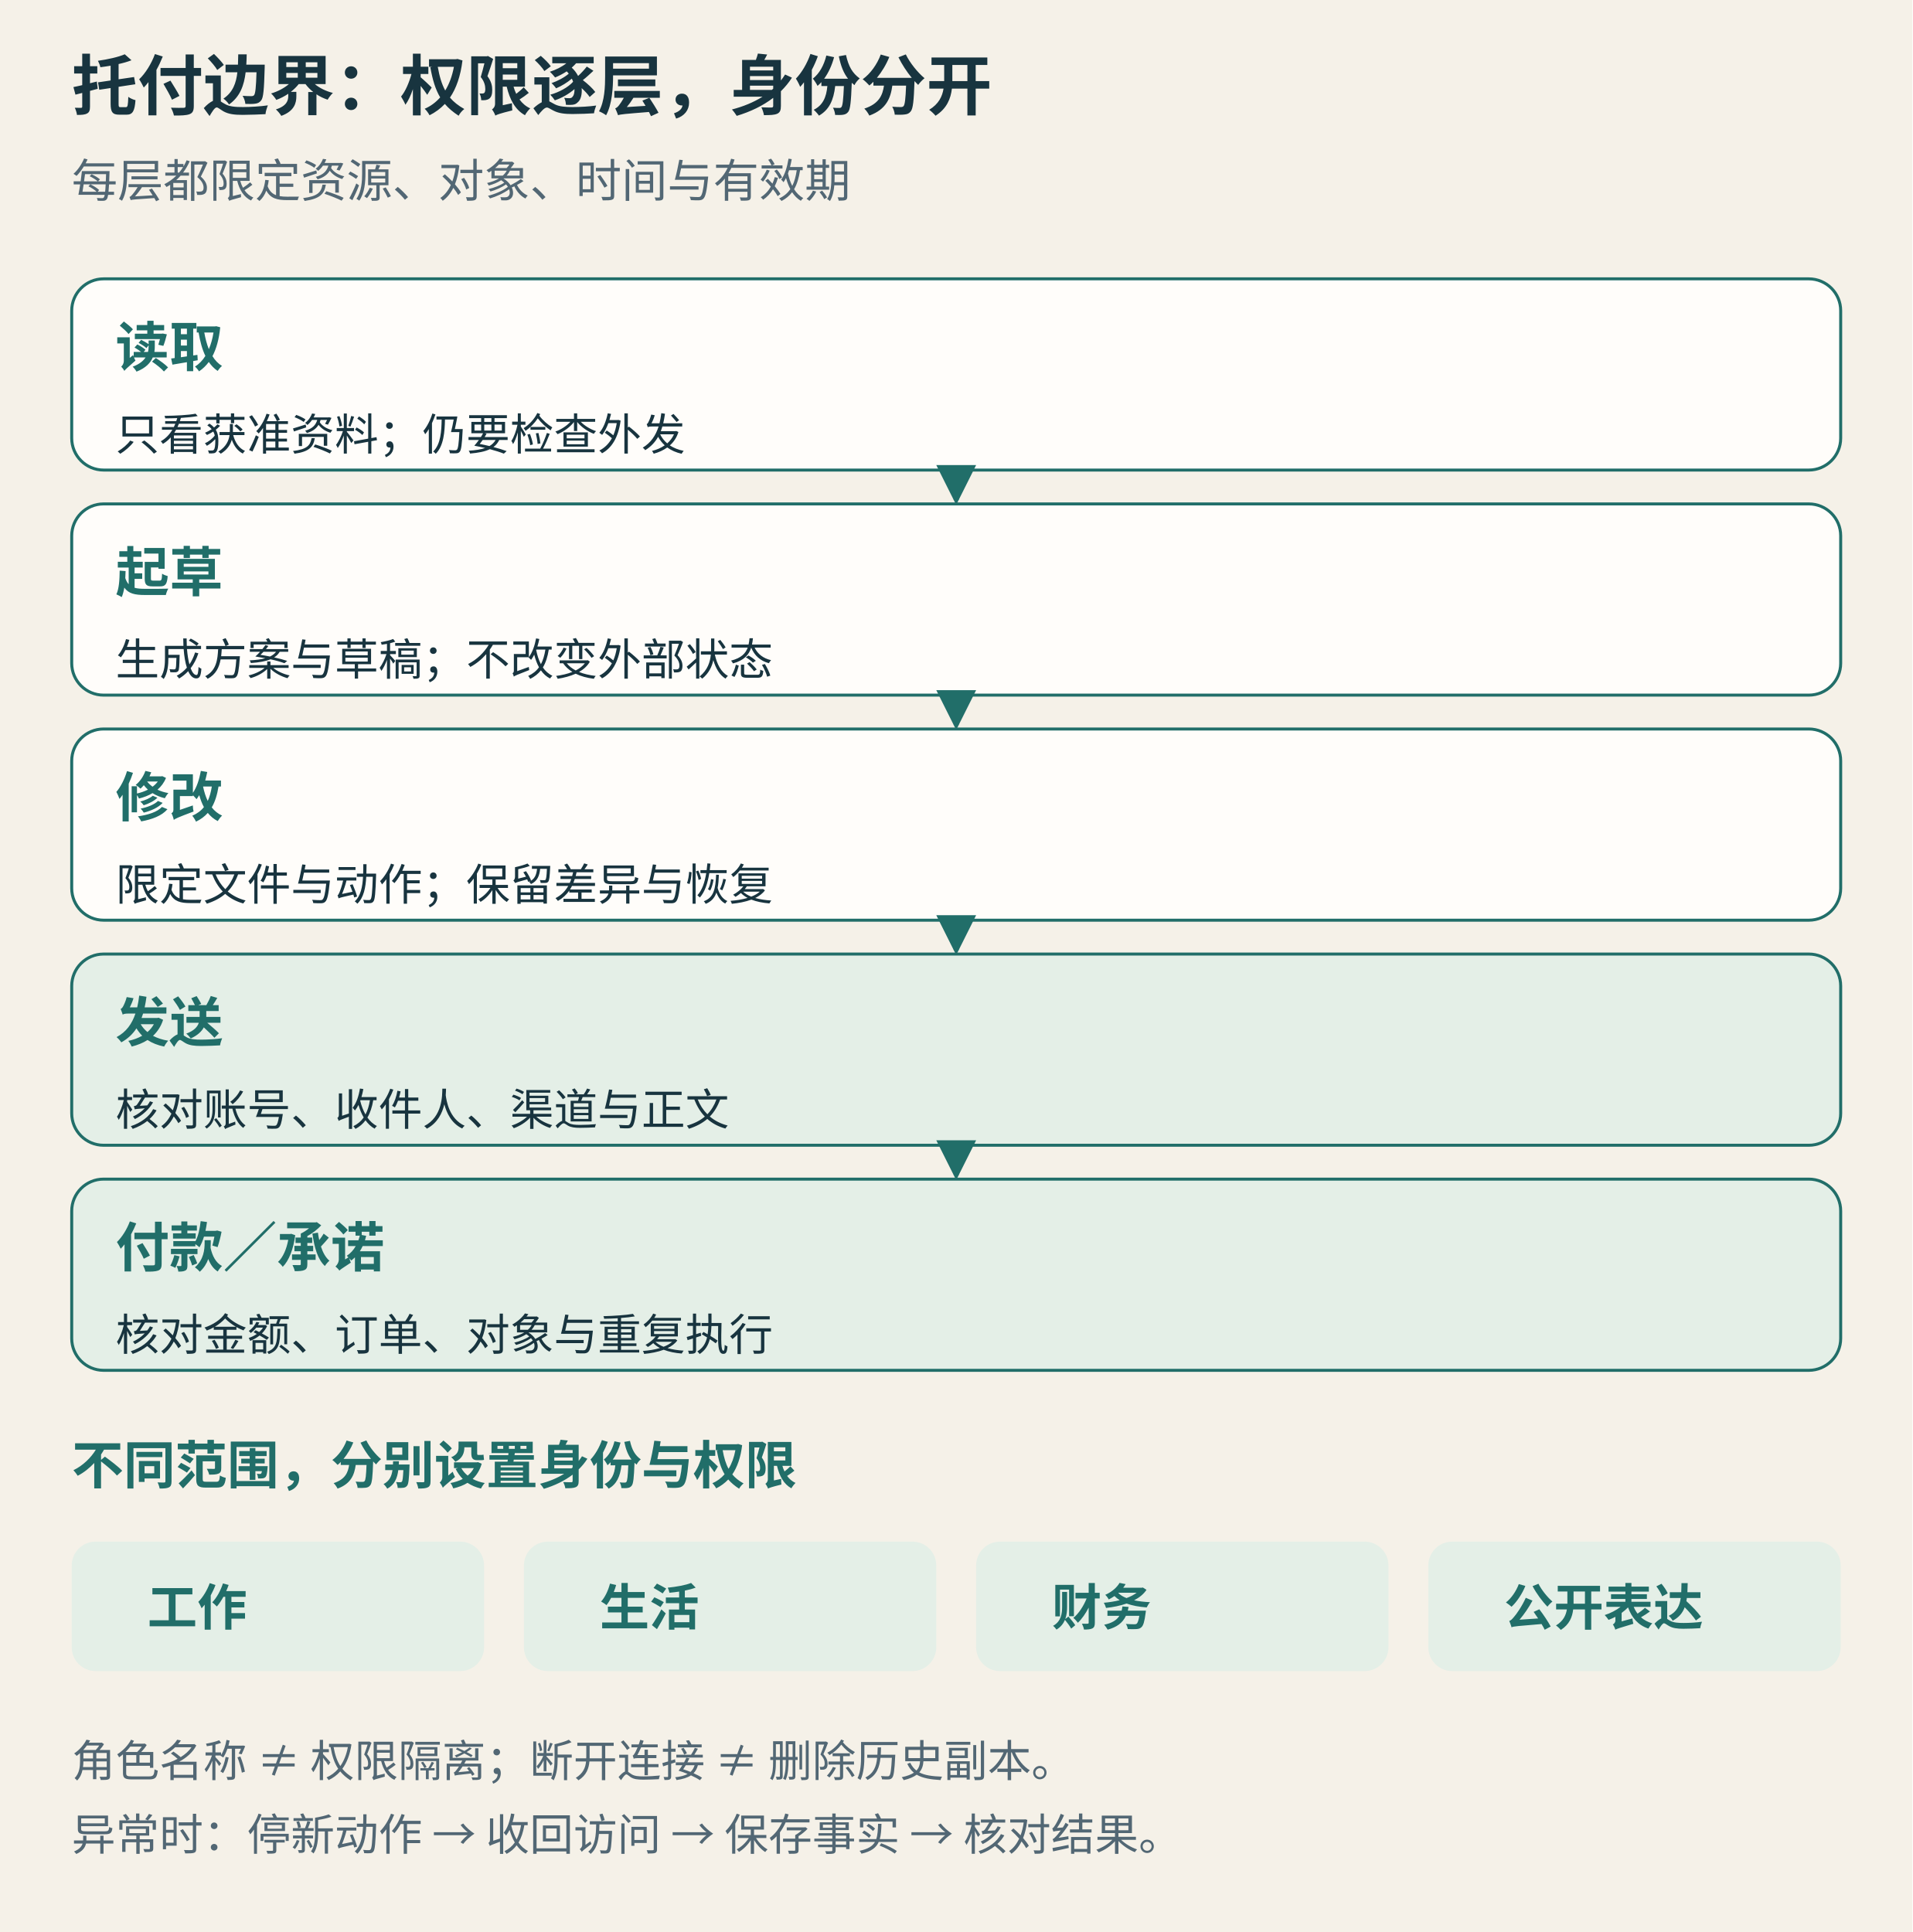
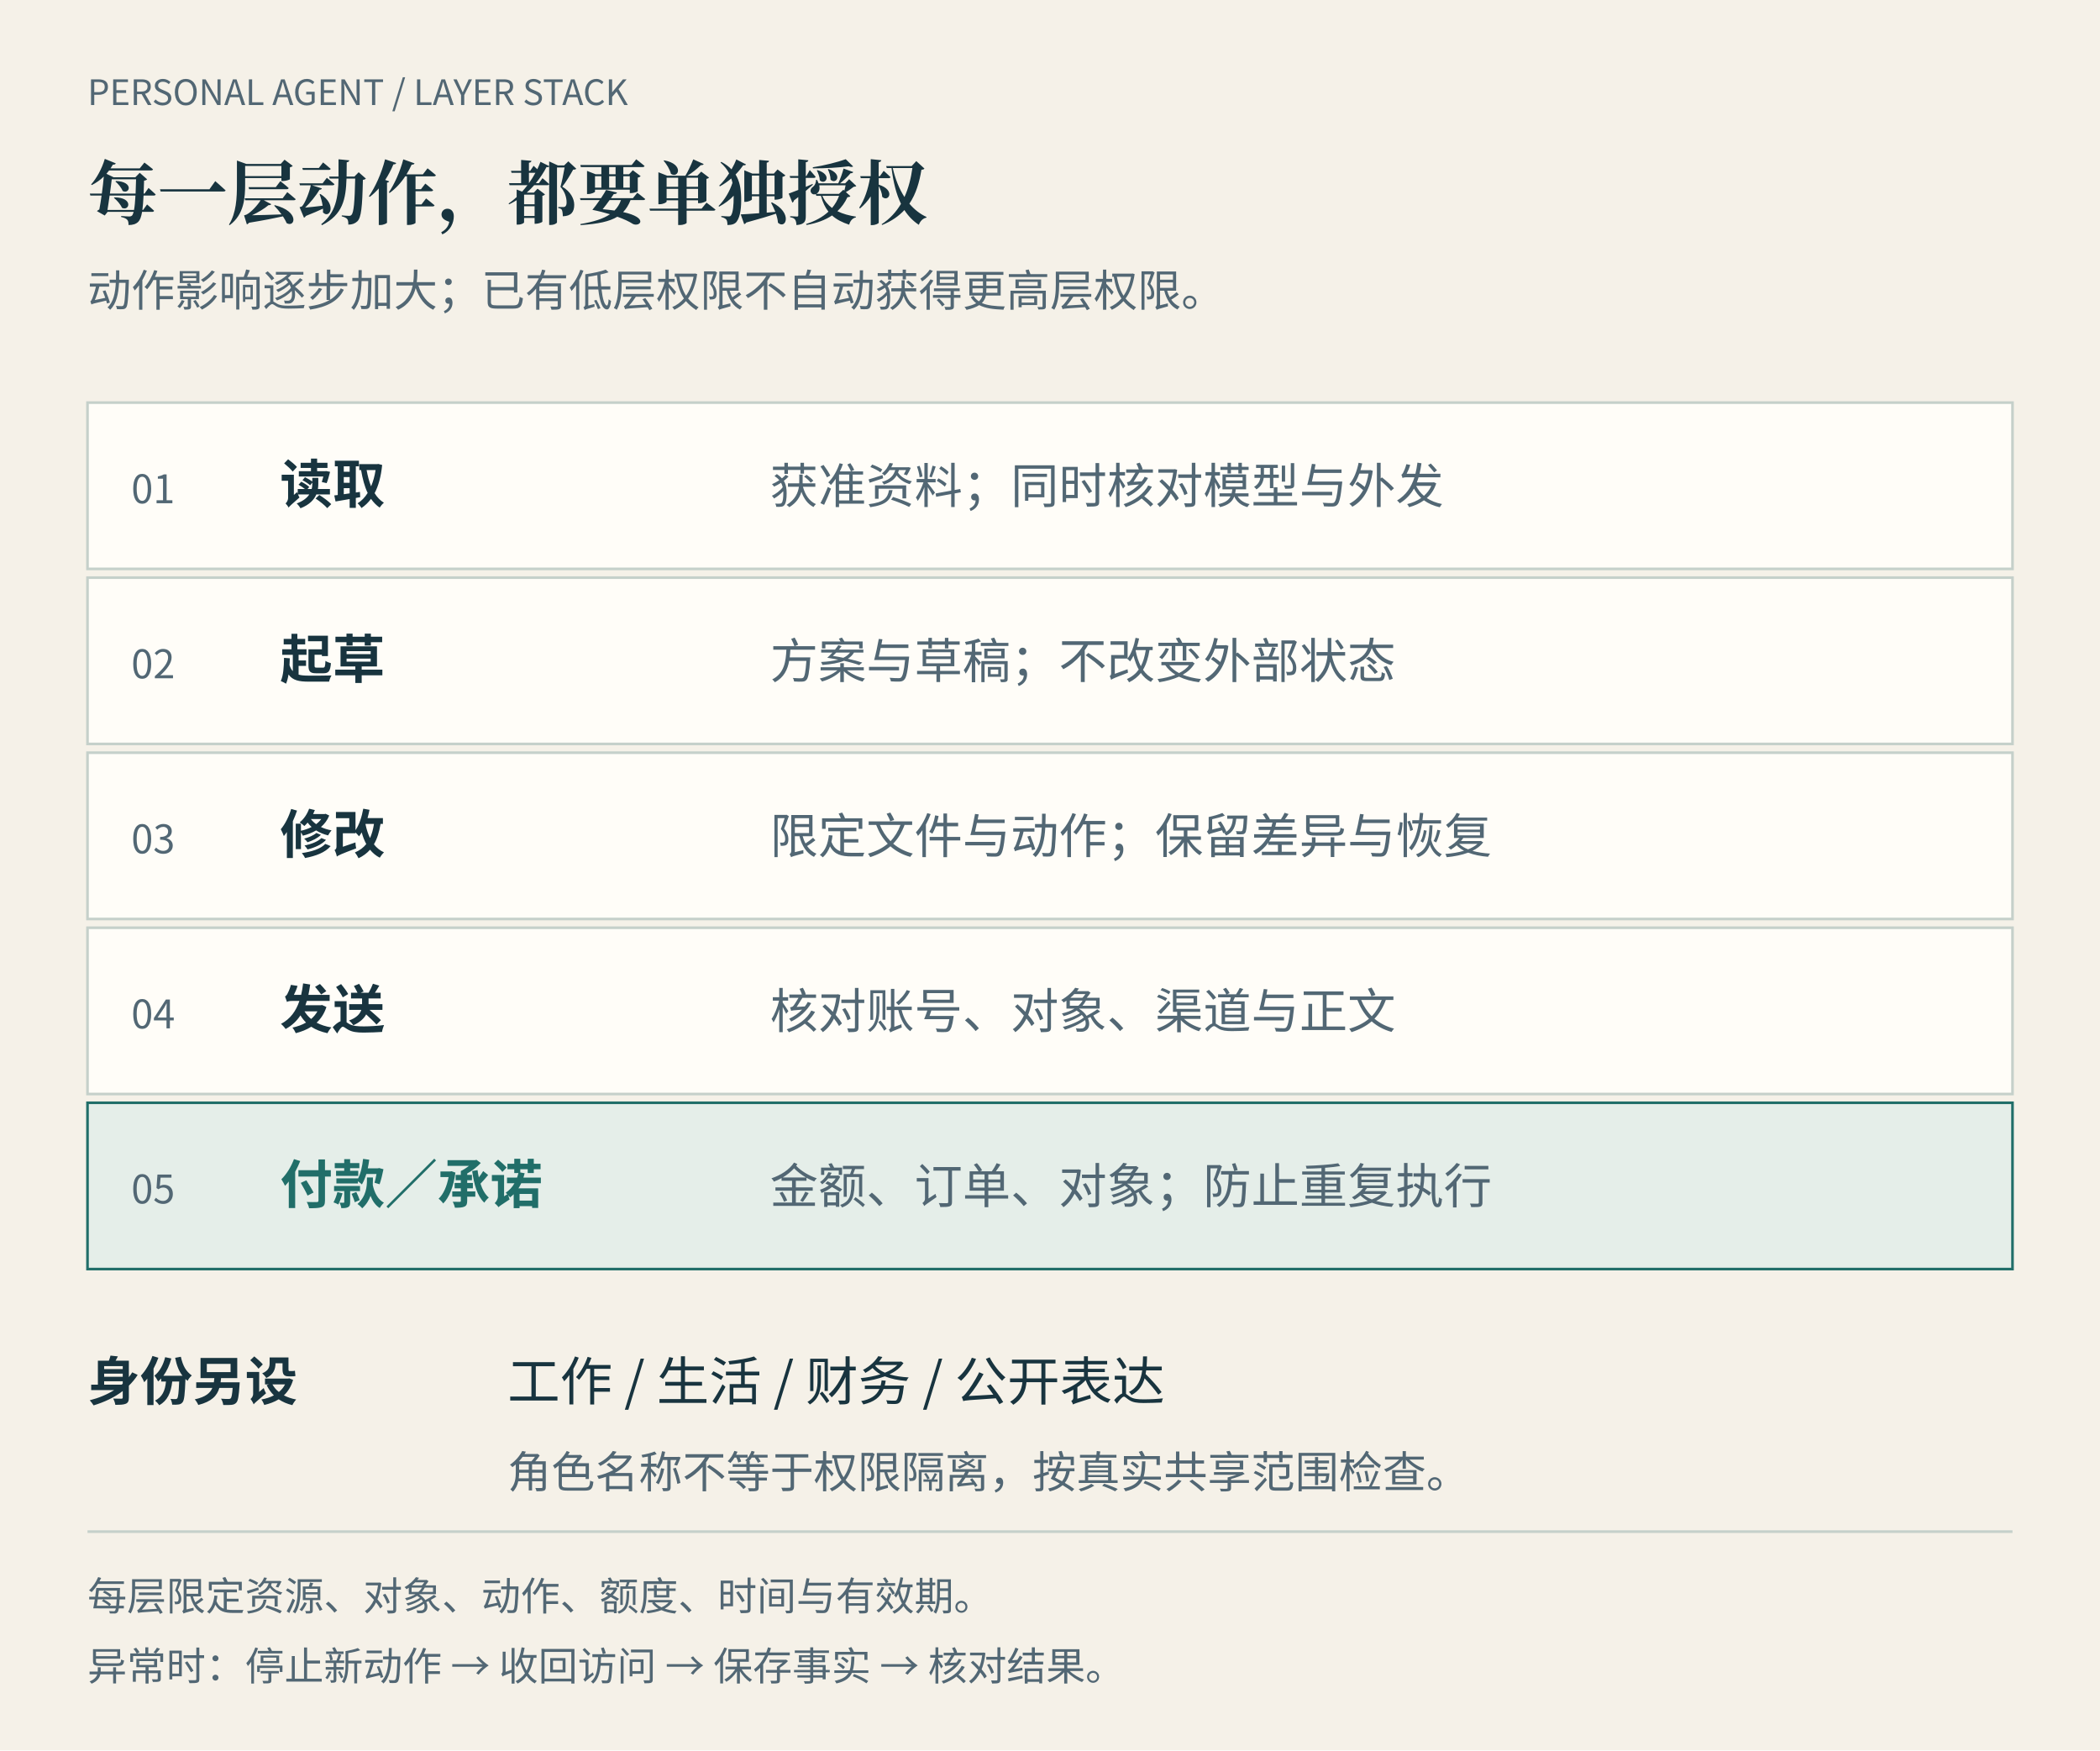
- <svg xmlns="http://www.w3.org/2000/svg" width="960" height="970" viewBox="0 0 960 970" role="img" aria-labelledby="title desc">
+ <svg xmlns="http://www.w3.org/2000/svg" width="960" height="800" viewBox="0 0 960 800" role="img" aria-labelledby="09-permission-layers-title 09-permission-layers-desc" id="d-09-permission-layers-root">
  <defs>
-     <marker id="arrow" markerWidth="8" markerHeight="8" refX="7" refY="4" orient="auto">
-       <path d="M0,0 L8,4 L0,8" fill="#216E69" />
+     <style>#d-09-permission-layers-root { color: #18343f; font-family: Noto Sans CJK SC, PingFang SC, Microsoft YaHei, sans-serif; }
+       #d-09-permission-layers-root .diagram-container { width:100%;overflow-x:auto }
+       #d-09-permission-layers-root .diagram-container { overflow:visible }</style>
+     <marker id="d-09-permission-layers-09-permission-layers-neutral" markerWidth="8" markerHeight="6" refX="8" refY="3" orient="auto" markerUnits="userSpaceOnUse">
+       <path d="M0 0 L8 3 L0 6 Z" fill="#526774" />
+     </marker>
+     <marker id="d-09-permission-layers-09-permission-layers-accent" markerWidth="8" markerHeight="6" refX="8" refY="3" orient="auto" markerUnits="userSpaceOnUse">
+       <path d="M0 0 L8 3 L0 6 Z" fill="#216e69" />
    </marker>
  </defs>
-   <rect width="960" height="970" fill="#F5F1E8" />
-   <g font-family="Noto Sans CJK SC, sans-serif" fill="#18343F">
-     <text x="36" y="55" font-size="33" font-weight="700" fill="#18343F">托付边界：权限逐层，身份分开</text>
-     <text x="36" y="99" font-size="23" font-weight="400" fill="#526774">每层都限定资源、对象、时间与有效期</text>
-     <rect x="36" y="140" width="888" height="96" rx="16" fill="#FFFDFA" stroke="#216E69" stroke-width="1.5" />
-     <text x="58" y="184" font-size="27" font-weight="700" fill="#216E69">读取</text>
-     <text x="58" y="226" font-size="22" font-weight="400" fill="#18343F">只看获准资料；仍要检查外发</text>
-     <path d="M480 237 L480 251" fill="none" stroke="#216E69" stroke-width="2.5" marker-end="url(#arrow)" />
-     <rect x="36" y="253" width="888" height="96" rx="16" fill="#FFFDFA" stroke="#216E69" stroke-width="1.5" />
-     <text x="58" y="297" font-size="27" font-weight="700" fill="#216E69">起草</text>
-     <text x="58" y="339" font-size="22" font-weight="400" fill="#18343F">生成方案与草稿；不改变外部状态</text>
-     <path d="M480 350 L480 364" fill="none" stroke="#216E69" stroke-width="2.5" marker-end="url(#arrow)" />
-     <rect x="36" y="366" width="888" height="96" rx="16" fill="#FFFDFA" stroke="#216E69" stroke-width="1.5" />
-     <text x="58" y="410" font-size="27" font-weight="700" fill="#216E69">修改</text>
-     <text x="58" y="452" font-size="22" font-weight="400" fill="#18343F">限定文件与动作；保留差异与恢复</text>
-     <path d="M480 463 L480 477" fill="none" stroke="#216E69" stroke-width="2.5" marker-end="url(#arrow)" />
-     <rect x="36" y="479" width="888" height="96" rx="16" fill="#E4EFE7" stroke="#216E69" stroke-width="1.5" />
-     <text x="58" y="523" font-size="27" font-weight="700" fill="#216E69">发送</text>
-     <text x="58" y="565" font-size="22" font-weight="400" fill="#18343F">核对账号、收件人、渠道与正文</text>
-     <path d="M480 576 L480 590" fill="none" stroke="#216E69" stroke-width="2.5" marker-end="url(#arrow)" />
-     <rect x="36" y="592" width="888" height="96" rx="16" fill="#E4EFE7" stroke="#216E69" stroke-width="1.5" />
-     <text x="58" y="636" font-size="27" font-weight="700" fill="#216E69">付款／承诺</text>
-     <text x="58" y="678" font-size="22" font-weight="400" fill="#18343F">核对金额、订单、对象与重复执行</text>
-     <text x="36" y="745" font-size="26" font-weight="700" fill="#216E69">不同范围，分别设置身份与权限</text>
-     <rect x="36" y="774" width="207" height="65" rx="12" fill="#E4EFE7" />
-     <text x="74" y="816" font-size="25" font-weight="700" fill="#216E69">工作</text>
-     <rect x="263" y="774" width="207" height="65" rx="12" fill="#E4EFE7" />
-     <text x="301" y="816" font-size="25" font-weight="700" fill="#216E69">生活</text>
-     <rect x="490" y="774" width="207" height="65" rx="12" fill="#E4EFE7" />
-     <text x="528" y="816" font-size="25" font-weight="700" fill="#216E69">财务</text>
-     <rect x="717" y="774" width="207" height="65" rx="12" fill="#E4EFE7" />
-     <text x="755" y="816" font-size="25" font-weight="700" fill="#216E69">公开表达</text>
-     <text x="36" y="892" font-size="22" font-weight="400" fill="#526774">角色名称 ≠ 权限隔离；断开连接 ≠ 删除历史副本。</text>
-     <text x="36" y="929" font-size="22" font-weight="400" fill="#526774">异常时：停新动作 → 收回访问 → 保存事实 → 核对结果。</text>
-   </g>
+   <rect x="0" y="0" width="960" height="800" rx="0" fill="#f5f1e8" stroke-width="1.2" />
+   <text x="40" y="48" fill="#526774" font-size="16" font-weight="400" font-family="Noto Sans CJK SC, PingFang SC, Microsoft YaHei, sans-serif" text-anchor="start">PERSONAL AGENT  /  LAYER STACK</text>
+   <text x="40" y="100" fill="#18343f" font-size="32" font-weight="600" font-family="Noto Serif CJK SC, Songti SC, serif" text-anchor="start">每一层动作，都要单独授权</text>
+   <text x="40" y="140" fill="#526774" font-size="20" font-weight="400" font-family="Noto Sans CJK SC, PingFang SC, Microsoft YaHei, sans-serif" text-anchor="start">动作影响逐步加大；已有低层权限不自动获得更高层权限。</text>
+   <rect x="40" y="184" width="880" height="76" rx="0" fill="#fffdf8" stroke="#c5d0ca" stroke-width="1.2" />
+   <text x="60" y="230" fill="#526774" font-size="18" font-weight="400" font-family="Noto Sans CJK SC, PingFang SC, Microsoft YaHei, sans-serif" text-anchor="start">01</text>
+   <text x="128" y="230" fill="#18343f" font-size="24" font-weight="600" font-family="Noto Sans CJK SC, PingFang SC, Microsoft YaHei, sans-serif" text-anchor="start">读取</text>
+   <text x="352" y="230" fill="#526774" font-size="22" font-weight="400" font-family="Noto Sans CJK SC, PingFang SC, Microsoft YaHei, sans-serif" text-anchor="start">获准资料；同时核对模型与外发</text>
+   <rect x="40" y="264" width="880" height="76" rx="0" fill="#fffdf8" stroke="#c5d0ca" stroke-width="1.2" />
+   <text x="60" y="310" fill="#526774" font-size="18" font-weight="400" font-family="Noto Sans CJK SC, PingFang SC, Microsoft YaHei, sans-serif" text-anchor="start">02</text>
+   <text x="128" y="310" fill="#18343f" font-size="24" font-weight="600" font-family="Noto Sans CJK SC, PingFang SC, Microsoft YaHei, sans-serif" text-anchor="start">起草</text>
+   <text x="352" y="310" fill="#526774" font-size="22" font-weight="400" font-family="Noto Sans CJK SC, PingFang SC, Microsoft YaHei, sans-serif" text-anchor="start">方案与草稿；不改变外部状态</text>
+   <rect x="40" y="344" width="880" height="76" rx="0" fill="#fffdf8" stroke="#c5d0ca" stroke-width="1.2" />
+   <text x="60" y="390" fill="#526774" font-size="18" font-weight="400" font-family="Noto Sans CJK SC, PingFang SC, Microsoft YaHei, sans-serif" text-anchor="start">03</text>
+   <text x="128" y="390" fill="#18343f" font-size="24" font-weight="600" font-family="Noto Sans CJK SC, PingFang SC, Microsoft YaHei, sans-serif" text-anchor="start">修改</text>
+   <text x="352" y="390" fill="#526774" font-size="22" font-weight="400" font-family="Noto Sans CJK SC, PingFang SC, Microsoft YaHei, sans-serif" text-anchor="start">限定文件与动作；保留差异与恢复</text>
+   <rect x="40" y="424" width="880" height="76" rx="0" fill="#fffdf8" stroke="#c5d0ca" stroke-width="1.2" />
+   <text x="60" y="470" fill="#526774" font-size="18" font-weight="400" font-family="Noto Sans CJK SC, PingFang SC, Microsoft YaHei, sans-serif" text-anchor="start">04</text>
+   <text x="128" y="470" fill="#18343f" font-size="24" font-weight="600" font-family="Noto Sans CJK SC, PingFang SC, Microsoft YaHei, sans-serif" text-anchor="start">发送</text>
+   <text x="352" y="470" fill="#526774" font-size="22" font-weight="400" font-family="Noto Sans CJK SC, PingFang SC, Microsoft YaHei, sans-serif" text-anchor="start">核对账号、对象、渠道与正文</text>
+   <rect x="40" y="504" width="880" height="76" rx="0" fill="#e5eee9" stroke="#216e69" stroke-width="1.2" />
+   <text x="60" y="550" fill="#526774" font-size="18" font-weight="400" font-family="Noto Sans CJK SC, PingFang SC, Microsoft YaHei, sans-serif" text-anchor="start">05</text>
+   <text x="128" y="550" fill="#216e69" font-size="24" font-weight="600" font-family="Noto Sans CJK SC, PingFang SC, Microsoft YaHei, sans-serif" text-anchor="start">付款／承诺</text>
+   <text x="352" y="550" fill="#526774" font-size="22" font-weight="400" font-family="Noto Sans CJK SC, PingFang SC, Microsoft YaHei, sans-serif" text-anchor="start">金额、订单、对象；防止重复执行</text>
+   <text x="40" y="640" fill="#18343f" font-size="24" font-weight="600" font-family="Noto Sans CJK SC, PingFang SC, Microsoft YaHei, sans-serif" text-anchor="start">身份另设</text>
+   <text x="232" y="640" fill="#18343f" font-size="24" font-weight="400" font-family="Noto Sans CJK SC, PingFang SC, Microsoft YaHei, sans-serif" text-anchor="start">工作  /  生活  /  财务  /  公开表达</text>
+   <text x="232" y="680" fill="#526774" font-size="20" font-weight="400" font-family="Noto Sans CJK SC, PingFang SC, Microsoft YaHei, sans-serif" text-anchor="start">角色名称不等于权限隔离，按真实共享范围检查。</text>
+   <line x1="40" y1="700" x2="920" y2="700" stroke="#c5d0ca" stroke-width="1.2" />
+   <text x="40" y="736" fill="#526774" font-size="18" font-weight="400" font-family="Noto Sans CJK SC, PingFang SC, Microsoft YaHei, sans-serif" text-anchor="start">每层限定资源、对象、动作、额度、时间与有效期。</text>
+   <text x="40" y="768" fill="#526774" font-size="18" font-weight="400" font-family="Noto Sans CJK SC, PingFang SC, Microsoft YaHei, sans-serif" text-anchor="start">异常时：停止新动作 → 收回访问 → 保存事实 → 核对结果。</text>
</svg>
